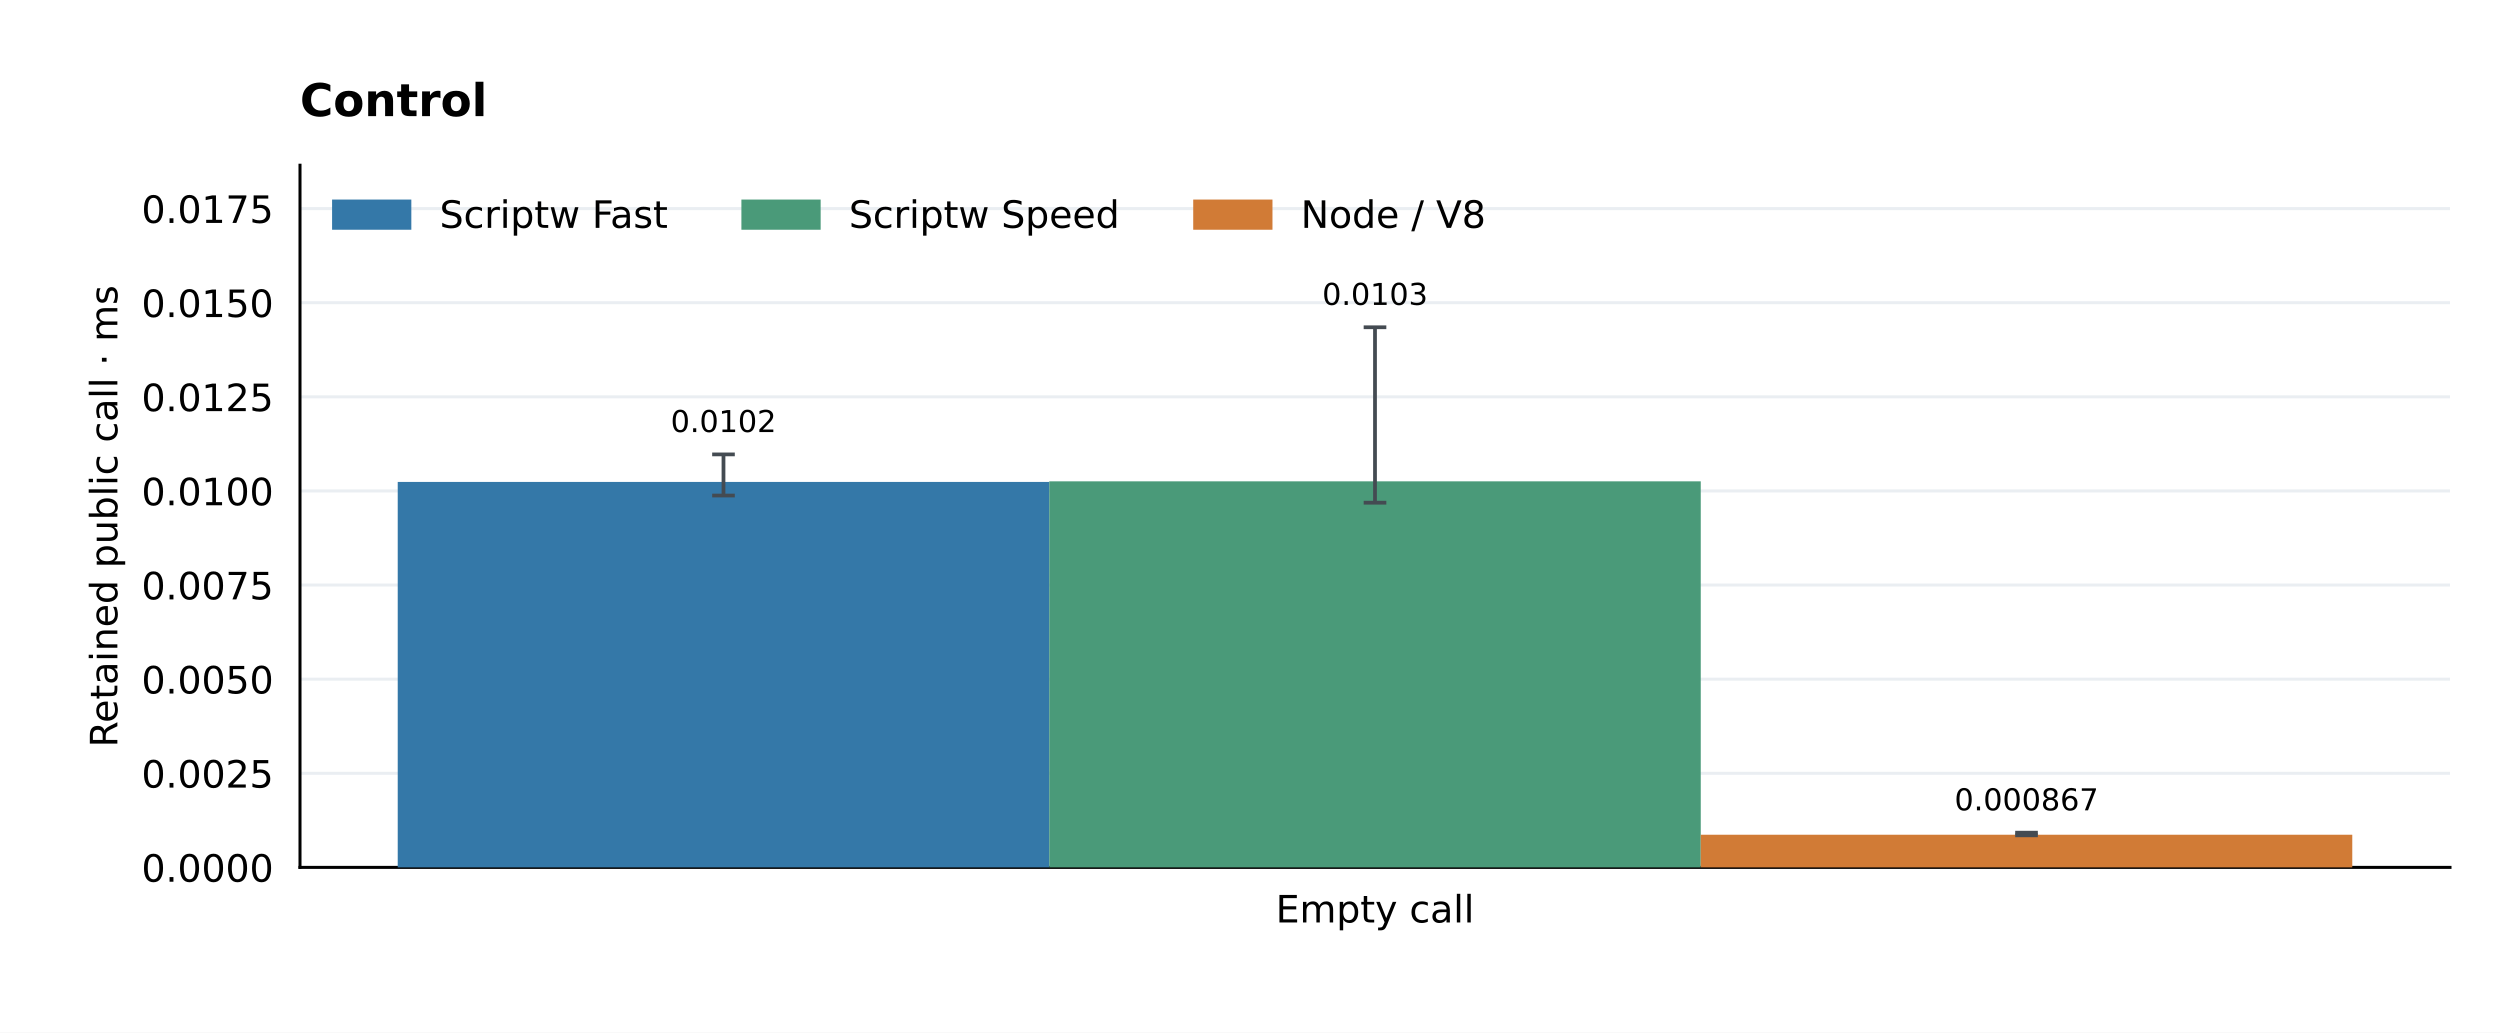
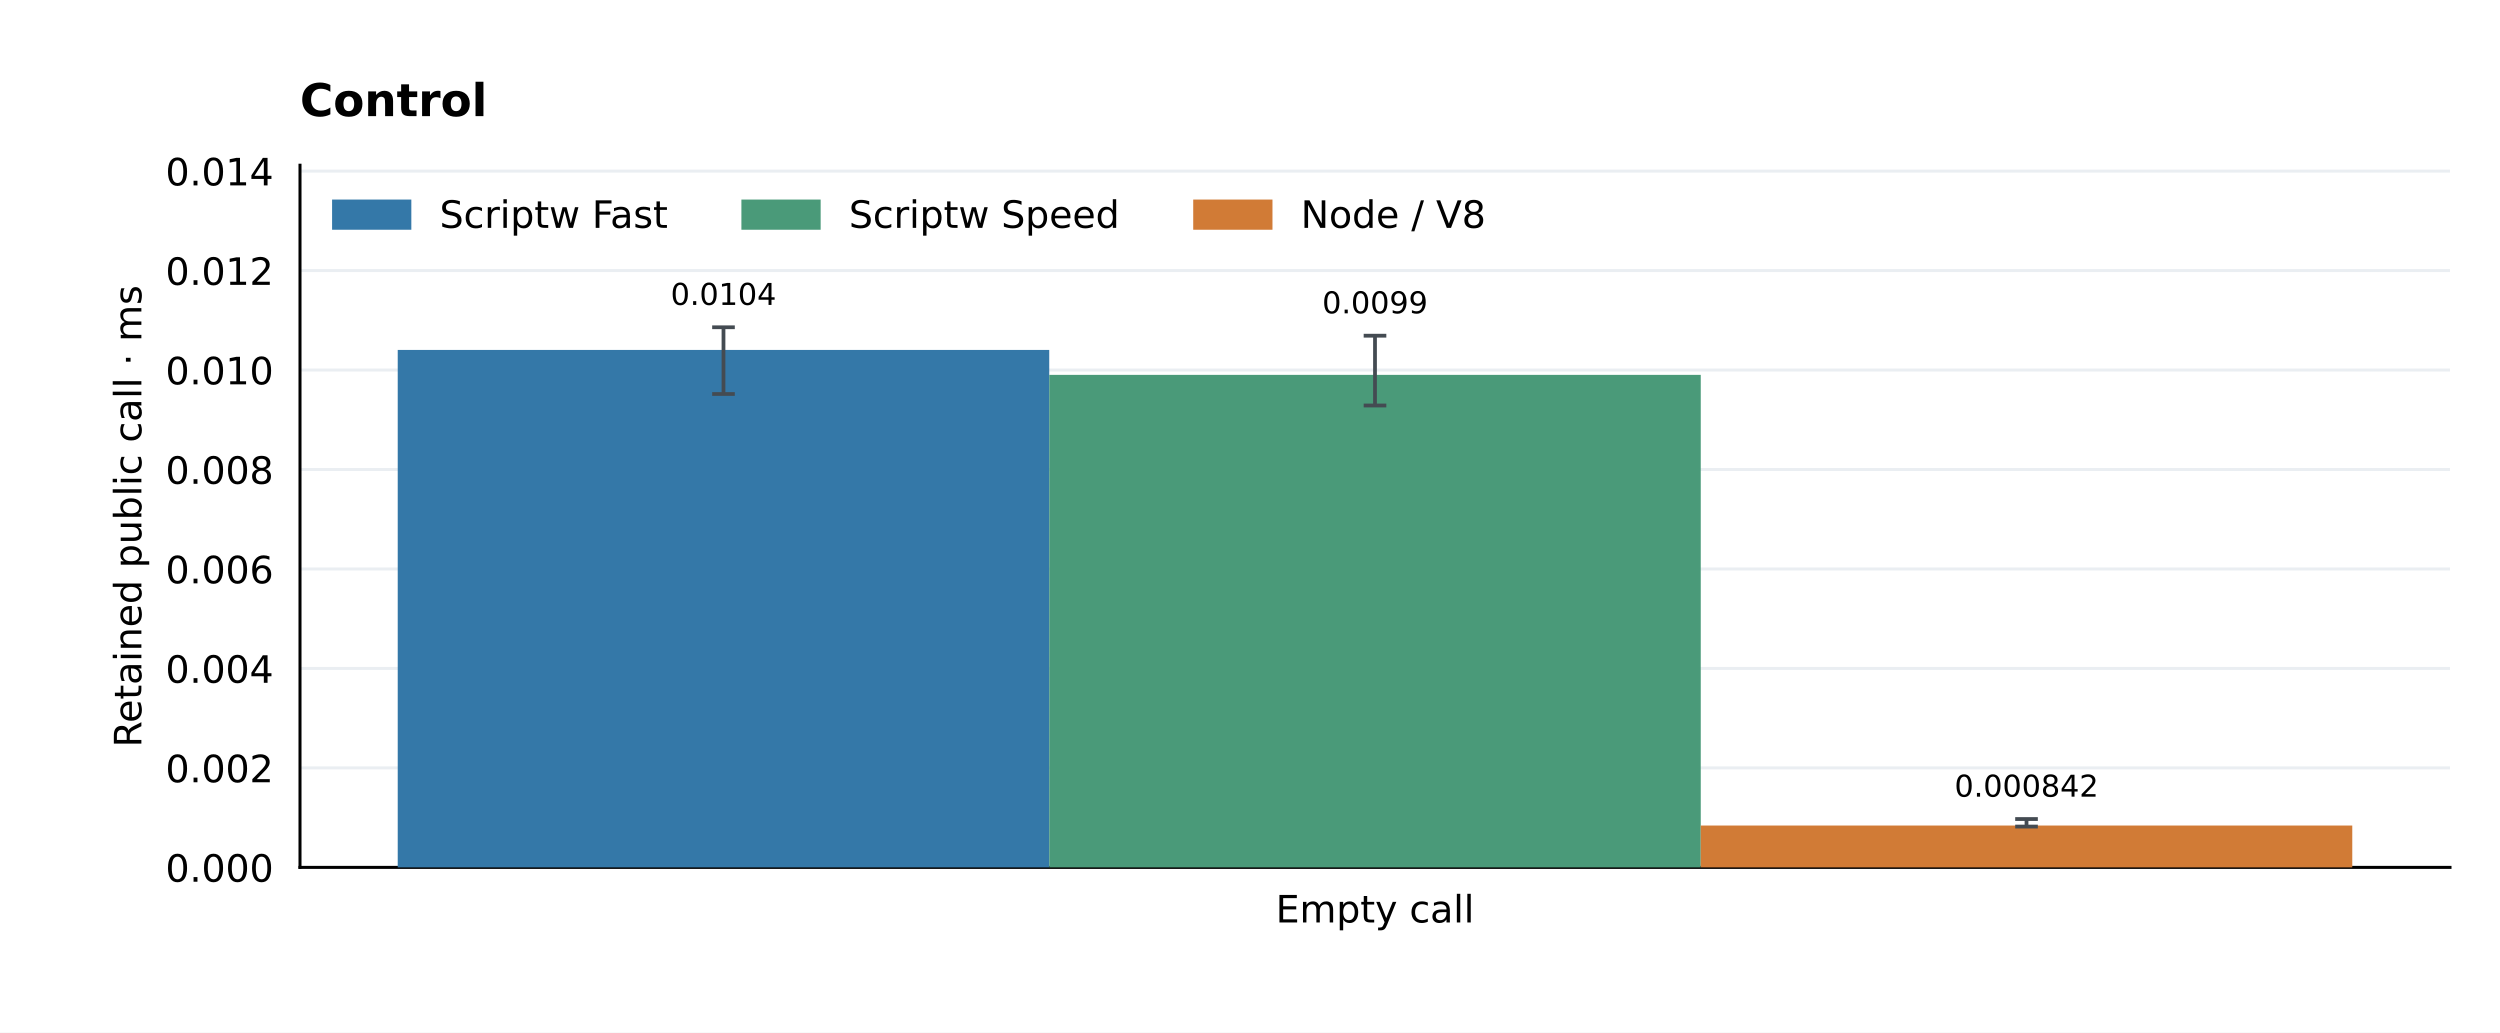
<svg xmlns="http://www.w3.org/2000/svg" xmlns:xlink="http://www.w3.org/1999/xlink" width="662.4pt" height="273.6pt" viewBox="0 0 662.4 273.6" version="1.1">
  <defs>
    <style type="text/css">*{stroke-linejoin: round; stroke-linecap: butt}</style>
  </defs>
  <g id="figure_1">
    <g id="patch_1">
      <path d="M 0 273.6 L 662.4 273.6 L 662.4 0 L 0 0 z " style="fill: #ffffff" />
    </g>
    <g id="axes_1">
      <g id="patch_2">
        <path d="M 79.488 229.824 L 649.152 229.824 L 649.152 43.776 L 79.488 43.776 z " style="fill: #ffffff" />
      </g>
      <g id="matplotlib.axis_1">
        <g id="xtick_1">
          <g id="line2d_1" />
          <g id="text_1">
            <text style="font-size: 10px; font-family: 'DejaVu Sans'; text-anchor: middle" x="364.32" y="244.422" transform="rotate(-0 364.32 244.4224)">Empty call</text>
          </g>
        </g>
      </g>
      <g id="matplotlib.axis_2">
        <g id="ytick_1">
          <g id="line2d_2">
            <path d="M 79.488 229.824 L 649.152 229.824 " clip-path="url(#p7858e82f89)" style="fill: none; stroke: #eaeef2; stroke-width: 0.8; stroke-linecap: square" />
          </g>
          <g id="line2d_3" />
          <g id="text_2">
-             <text style="font-size: 10px; font-family: 'DejaVu Sans'; text-anchor: end" x="72.488" y="233.623" transform="rotate(-0 72.488 233.6228)">0.0000</text>
+             <text style="font-size: 10px; font-family: 'DejaVu Sans'; text-anchor: end" x="72.488" y="233.623" transform="rotate(-0 72.488 233.6228)">0.000</text>
          </g>
        </g>
        <g id="ytick_2">
          <g id="line2d_4">
-             <path d="M 79.488 204.888 L 649.152 204.888 " clip-path="url(#p7858e82f89)" style="fill: none; stroke: #eaeef2; stroke-width: 0.8; stroke-linecap: square" />
+             <path d="M 79.488 203.468 L 649.152 203.468 " clip-path="url(#p7858e82f89)" style="fill: none; stroke: #eaeef2; stroke-width: 0.8; stroke-linecap: square" />
          </g>
          <g id="line2d_5" />
          <g id="text_3">
-             <text style="font-size: 10px; font-family: 'DejaVu Sans'; text-anchor: end" x="72.488" y="208.687" transform="rotate(-0 72.488 208.6866)">0.0025</text>
+             <text style="font-size: 10px; font-family: 'DejaVu Sans'; text-anchor: end" x="72.488" y="207.267" transform="rotate(-0 72.488 207.2667)">0.002</text>
          </g>
        </g>
        <g id="ytick_3">
          <g id="line2d_6">
-             <path d="M 79.488 179.952 L 649.152 179.952 " clip-path="url(#p7858e82f89)" style="fill: none; stroke: #eaeef2; stroke-width: 0.8; stroke-linecap: square" />
+             <path d="M 79.488 177.112 L 649.152 177.112 " clip-path="url(#p7858e82f89)" style="fill: none; stroke: #eaeef2; stroke-width: 0.8; stroke-linecap: square" />
          </g>
          <g id="line2d_7" />
          <g id="text_4">
-             <text style="font-size: 10px; font-family: 'DejaVu Sans'; text-anchor: end" x="72.488" y="183.75" transform="rotate(-0 72.488 183.7504)">0.0050</text>
+             <text style="font-size: 10px; font-family: 'DejaVu Sans'; text-anchor: end" x="72.488" y="180.911" transform="rotate(-0 72.488 180.9105)">0.004</text>
          </g>
        </g>
        <g id="ytick_4">
          <g id="line2d_8">
-             <path d="M 79.488 155.015 L 649.152 155.015 " clip-path="url(#p7858e82f89)" style="fill: none; stroke: #eaeef2; stroke-width: 0.8; stroke-linecap: square" />
+             <path d="M 79.488 150.756 L 649.152 150.756 " clip-path="url(#p7858e82f89)" style="fill: none; stroke: #eaeef2; stroke-width: 0.8; stroke-linecap: square" />
          </g>
          <g id="line2d_9" />
          <g id="text_5">
-             <text style="font-size: 10px; font-family: 'DejaVu Sans'; text-anchor: end" x="72.488" y="158.814" transform="rotate(-0 72.488 158.8142)">0.0075</text>
+             <text style="font-size: 10px; font-family: 'DejaVu Sans'; text-anchor: end" x="72.488" y="154.554" transform="rotate(-0 72.488 154.5544)">0.006</text>
          </g>
        </g>
        <g id="ytick_5">
          <g id="line2d_10">
-             <path d="M 79.488 130.079 L 649.152 130.079 " clip-path="url(#p7858e82f89)" style="fill: none; stroke: #eaeef2; stroke-width: 0.8; stroke-linecap: square" />
+             <path d="M 79.488 124.399 L 649.152 124.399 " clip-path="url(#p7858e82f89)" style="fill: none; stroke: #eaeef2; stroke-width: 0.8; stroke-linecap: square" />
          </g>
          <g id="line2d_11" />
          <g id="text_6">
-             <text style="font-size: 10px; font-family: 'DejaVu Sans'; text-anchor: end" x="72.488" y="133.878" transform="rotate(-0 72.488 133.878)">0.0100</text>
+             <text style="font-size: 10px; font-family: 'DejaVu Sans'; text-anchor: end" x="72.488" y="128.198" transform="rotate(-0 72.488 128.1983)">0.008</text>
          </g>
        </g>
        <g id="ytick_6">
          <g id="line2d_12">
-             <path d="M 79.488 105.143 L 649.152 105.143 " clip-path="url(#p7858e82f89)" style="fill: none; stroke: #eaeef2; stroke-width: 0.8; stroke-linecap: square" />
+             <path d="M 79.488 98.043 L 649.152 98.043 " clip-path="url(#p7858e82f89)" style="fill: none; stroke: #eaeef2; stroke-width: 0.8; stroke-linecap: square" />
          </g>
          <g id="line2d_13" />
          <g id="text_7">
-             <text style="font-size: 10px; font-family: 'DejaVu Sans'; text-anchor: end" x="72.488" y="108.942" transform="rotate(-0 72.488 108.9418)">0.0125</text>
+             <text style="font-size: 10px; font-family: 'DejaVu Sans'; text-anchor: end" x="72.488" y="101.842" transform="rotate(-0 72.488 101.8421)">0.010</text>
          </g>
        </g>
        <g id="ytick_7">
          <g id="line2d_14">
-             <path d="M 79.488 80.207 L 649.152 80.207 " clip-path="url(#p7858e82f89)" style="fill: none; stroke: #eaeef2; stroke-width: 0.8; stroke-linecap: square" />
+             <path d="M 79.488 71.687 L 649.152 71.687 " clip-path="url(#p7858e82f89)" style="fill: none; stroke: #eaeef2; stroke-width: 0.8; stroke-linecap: square" />
          </g>
          <g id="line2d_15" />
          <g id="text_8">
-             <text style="font-size: 10px; font-family: 'DejaVu Sans'; text-anchor: end" x="72.488" y="84.006" transform="rotate(-0 72.488 84.00562)">0.0150</text>
+             <text style="font-size: 10px; font-family: 'DejaVu Sans'; text-anchor: end" x="72.488" y="75.486" transform="rotate(-0 72.488 75.48598)">0.012</text>
          </g>
        </g>
        <g id="ytick_8">
          <g id="line2d_16">
-             <path d="M 79.488 55.271 L 649.152 55.271 " clip-path="url(#p7858e82f89)" style="fill: none; stroke: #eaeef2; stroke-width: 0.8; stroke-linecap: square" />
+             <path d="M 79.488 45.331 L 649.152 45.331 " clip-path="url(#p7858e82f89)" style="fill: none; stroke: #eaeef2; stroke-width: 0.8; stroke-linecap: square" />
          </g>
          <g id="line2d_17" />
          <g id="text_9">
-             <text style="font-size: 10px; font-family: 'DejaVu Sans'; text-anchor: end" x="72.488" y="59.069" transform="rotate(-0 72.488 59.06942)">0.0175</text>
+             <text style="font-size: 10px; font-family: 'DejaVu Sans'; text-anchor: end" x="72.488" y="49.13" transform="rotate(-0 72.488 49.12984)">0.014</text>
          </g>
        </g>
        <g id="text_10">
-           <text style="font-size: 10px; font-family: 'DejaVu Sans'; text-anchor: middle" x="31.095" y="136.8" transform="rotate(-90 31.09503 136.8)">Retained public call · ms</text>
+           <text style="font-size: 10px; font-family: 'DejaVu Sans'; text-anchor: middle" x="37.458" y="136.8" transform="rotate(-90 37.45753 136.8)">Retained public call · ms</text>
        </g>
      </g>
      <g id="patch_3">
        <path d="M 79.488 229.824 L 79.488 43.776 " style="fill: none; stroke: #000000; stroke-width: 0.8; stroke-linejoin: miter; stroke-linecap: square" />
      </g>
      <g id="patch_4">
        <path d="M 79.488 229.824 L 649.152 229.824 " style="fill: none; stroke: #000000; stroke-width: 0.8; stroke-linejoin: miter; stroke-linecap: square" />
      </g>
      <g id="patch_5">
-         <path d="M 105.382 229.824 L 278.007 229.824 L 278.007 127.69 L 105.382 127.69 z " clip-path="url(#p7858e82f89)" style="fill: #3478a8" />
+         <path d="M 105.382 229.824 L 278.007 229.824 L 278.007 92.719 L 105.382 92.719 z " clip-path="url(#p7858e82f89)" style="fill: #3478a8" />
      </g>
      <g id="text_11">
-         <text style="font-size: 8px; font-family: 'DejaVu Sans'; text-anchor: middle" x="191.695" y="114.472" transform="rotate(-0 191.6945 114.4721)">0.0102</text>
+         <text style="font-size: 8px; font-family: 'DejaVu Sans'; text-anchor: middle" x="191.695" y="80.788" transform="rotate(-0 191.6945 80.78828)">0.0104</text>
      </g>
      <g id="patch_6">
-         <path d="M 278.007 229.824 L 450.633 229.824 L 450.633 127.541 L 278.007 127.541 z " clip-path="url(#p7858e82f89)" style="fill: #4a9a79" />
+         <path d="M 278.007 229.824 L 450.633 229.824 L 450.633 99.322 L 278.007 99.322 z " clip-path="url(#p7858e82f89)" style="fill: #4a9a79" />
      </g>
      <g id="text_12">
-         <text style="font-size: 8px; font-family: 'DejaVu Sans'; text-anchor: middle" x="364.32" y="80.788" transform="rotate(-0 364.32 80.78828)">0.0103</text>
+         <text style="font-size: 8px; font-family: 'DejaVu Sans'; text-anchor: middle" x="364.32" y="83.029" transform="rotate(-0 364.32 83.02855)">0.0099</text>
      </g>
      <g id="patch_7">
-         <path d="M 450.633 229.824 L 623.258 229.824 L 623.258 221.176 L 450.633 221.176 z " clip-path="url(#p7858e82f89)" style="fill: #d17b36" />
+         <path d="M 450.633 229.824 L 623.258 229.824 L 623.258 218.728 L 450.633 218.728 z " clip-path="url(#p7858e82f89)" style="fill: #d17b36" />
      </g>
      <g id="text_13">
-         <text style="font-size: 8px; font-family: 'DejaVu Sans'; text-anchor: middle" x="536.945" y="214.706" transform="rotate(-0 536.9455 214.7057)">0.000867</text>
+         <text style="font-size: 8px; font-family: 'DejaVu Sans'; text-anchor: middle" x="536.945" y="211.093" transform="rotate(-0 536.9455 211.093)">0.000842</text>
      </g>
      <g id="text_14">
        <text style="font-weight: 700; font-size: 12px; font-family: 'DejaVu Sans'; text-anchor: start" x="79.488" y="30.776" transform="rotate(-0 79.488 30.776)">Control</text>
      </g>
      <g id="LineCollection_1">
-         <path d="M 191.695 131.296 L 191.695 120.394 " clip-path="url(#p7858e82f89)" style="fill: none; stroke: #444b52" />
+         <path d="M 191.695 104.395 L 191.695 86.71 " clip-path="url(#p7858e82f89)" style="fill: none; stroke: #444b52" />
      </g>
      <g id="line2d_18">
        <defs>
          <path id="mb04b10a1a6" d="M 3 0 L -3 -0 " style="stroke: #444b52" />
        </defs>
        <g clip-path="url(#p7858e82f89)">
-           <use xlink:href="#mb04b10a1a6" x="191.695" y="131.296" style="fill: #1f77b4; stroke: #444b52" />
+           <use xlink:href="#mb04b10a1a6" x="191.695" y="104.395" style="fill: #1f77b4; stroke: #444b52" />
        </g>
      </g>
      <g id="line2d_19">
        <g clip-path="url(#p7858e82f89)">
-           <use xlink:href="#mb04b10a1a6" x="191.695" y="120.394" style="fill: #1f77b4; stroke: #444b52" />
+           <use xlink:href="#mb04b10a1a6" x="191.695" y="86.71" style="fill: #1f77b4; stroke: #444b52" />
        </g>
      </g>
      <g id="LineCollection_2">
-         <path d="M 364.32 133.191 L 364.32 86.71 " clip-path="url(#p7858e82f89)" style="fill: none; stroke: #444b52" />
+         <path d="M 364.32 107.439 L 364.32 88.95 " clip-path="url(#p7858e82f89)" style="fill: none; stroke: #444b52" />
      </g>
      <g id="line2d_20">
        <g clip-path="url(#p7858e82f89)">
-           <use xlink:href="#mb04b10a1a6" x="364.32" y="133.191" style="fill: #1f77b4; stroke: #444b52" />
+           <use xlink:href="#mb04b10a1a6" x="364.32" y="107.439" style="fill: #1f77b4; stroke: #444b52" />
        </g>
      </g>
      <g id="line2d_21">
        <g clip-path="url(#p7858e82f89)">
-           <use xlink:href="#mb04b10a1a6" x="364.32" y="86.71" style="fill: #1f77b4; stroke: #444b52" />
+           <use xlink:href="#mb04b10a1a6" x="364.32" y="88.95" style="fill: #1f77b4; stroke: #444b52" />
        </g>
      </g>
      <g id="LineCollection_3">
-         <path d="M 536.945 221.326 L 536.945 220.628 " clip-path="url(#p7858e82f89)" style="fill: none; stroke: #444b52" />
+         <path d="M 536.945 219.005 L 536.945 217.015 " clip-path="url(#p7858e82f89)" style="fill: none; stroke: #444b52" />
      </g>
      <g id="line2d_22">
        <g clip-path="url(#p7858e82f89)">
-           <use xlink:href="#mb04b10a1a6" x="536.945" y="221.326" style="fill: #1f77b4; stroke: #444b52" />
+           <use xlink:href="#mb04b10a1a6" x="536.945" y="219.005" style="fill: #1f77b4; stroke: #444b52" />
        </g>
      </g>
      <g id="line2d_23">
        <g clip-path="url(#p7858e82f89)">
-           <use xlink:href="#mb04b10a1a6" x="536.945" y="220.628" style="fill: #1f77b4; stroke: #444b52" />
+           <use xlink:href="#mb04b10a1a6" x="536.945" y="217.015" style="fill: #1f77b4; stroke: #444b52" />
        </g>
      </g>
      <g id="legend_1">
        <g id="patch_8">
          <path d="M 88.488 60.374 L 108.488 60.374 L 108.488 53.374 L 88.488 53.374 z " style="fill: #3478a8; stroke: #3478a8; stroke-linejoin: miter" />
        </g>
        <g id="text_15">
          <text style="font-size: 10px; font-family: 'DejaVu Sans'; text-anchor: start" x="116.488" y="60.374" transform="rotate(-0 116.488 60.37444)">Scriptw Fast</text>
        </g>
        <g id="patch_9">
          <path d="M 196.941 60.374 L 216.941 60.374 L 216.941 53.374 L 196.941 53.374 z " style="fill: #4a9a79; stroke: #4a9a79; stroke-linejoin: miter" />
        </g>
        <g id="text_16">
          <text style="font-size: 10px; font-family: 'DejaVu Sans'; text-anchor: start" x="224.941" y="60.374" transform="rotate(-0 224.9411 60.37444)">Scriptw Speed</text>
        </g>
        <g id="patch_10">
          <path d="M 316.654 60.374 L 336.654 60.374 L 336.654 53.374 L 316.654 53.374 z " style="fill: #d17b36; stroke: #d17b36; stroke-linejoin: miter" />
        </g>
        <g id="text_17">
          <text style="font-size: 10px; font-family: 'DejaVu Sans'; text-anchor: start" x="344.654" y="60.374" transform="rotate(-0 344.6536 60.37444)">Node / V8</text>
        </g>
      </g>
    </g>
  </g>
  <defs>
    <clipPath id="p7858e82f89">
      <rect x="79.488" y="43.776" width="569.664" height="186.048" />
    </clipPath>
  </defs>
</svg>
